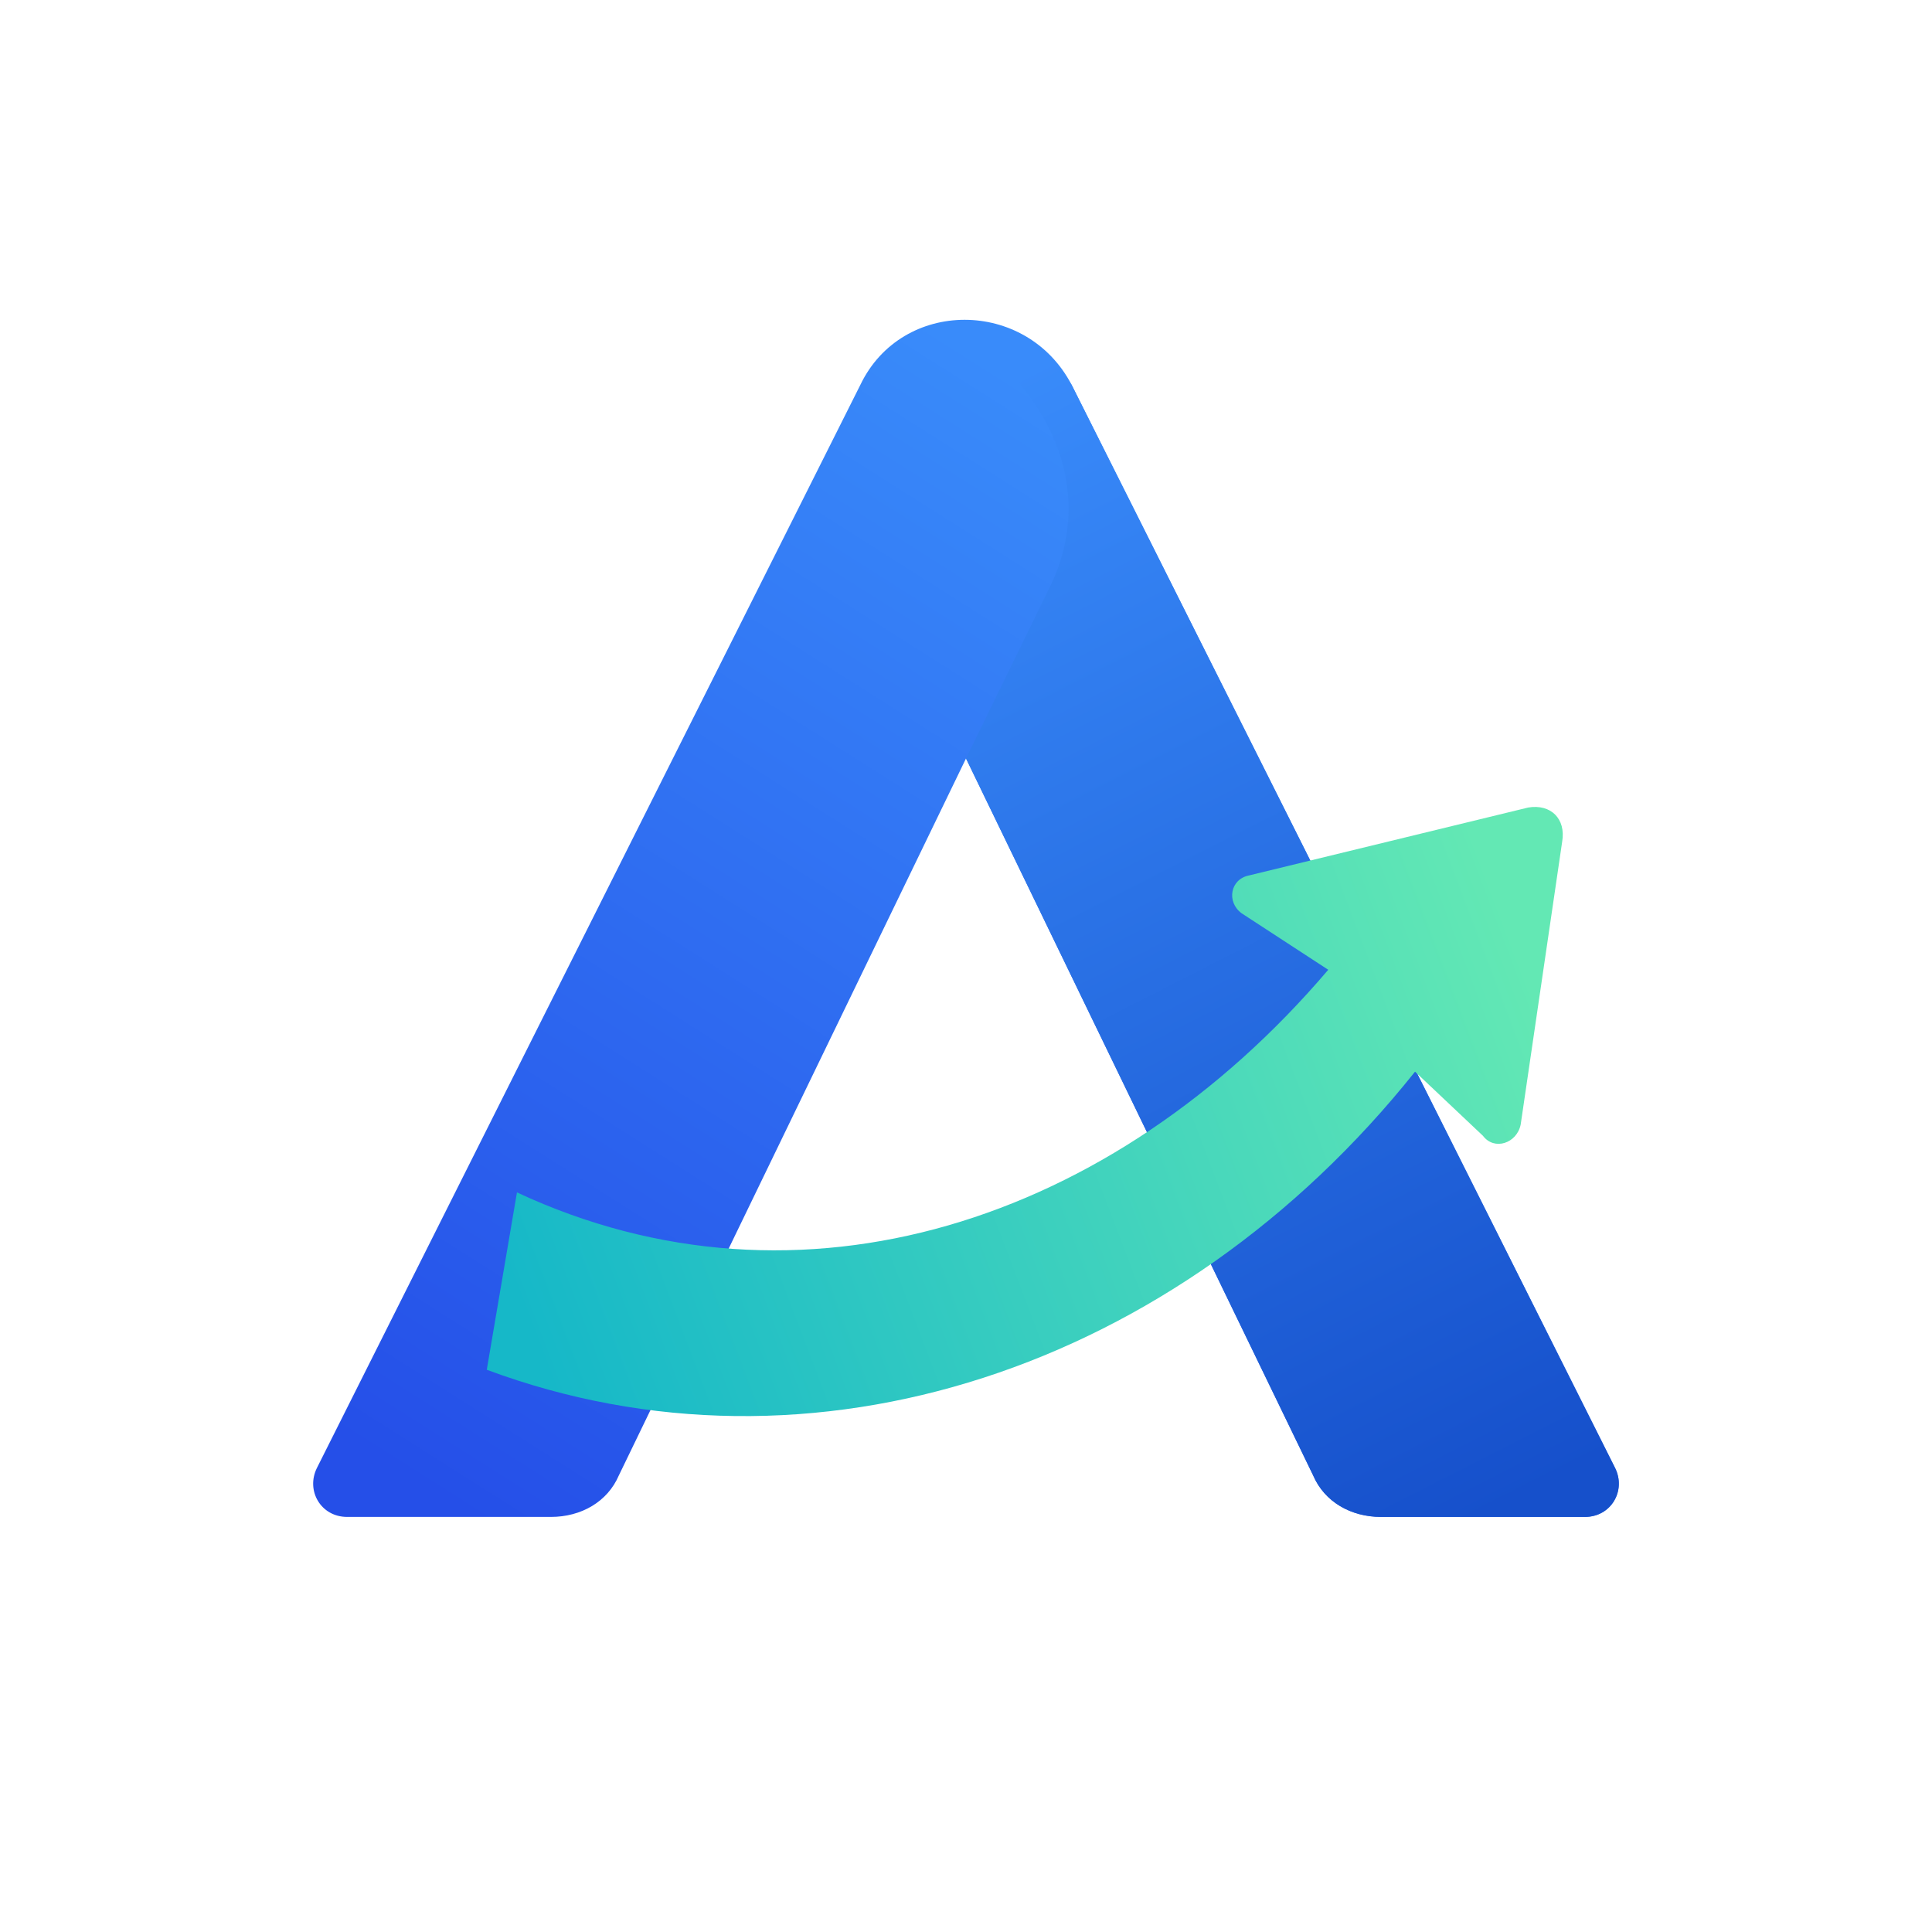
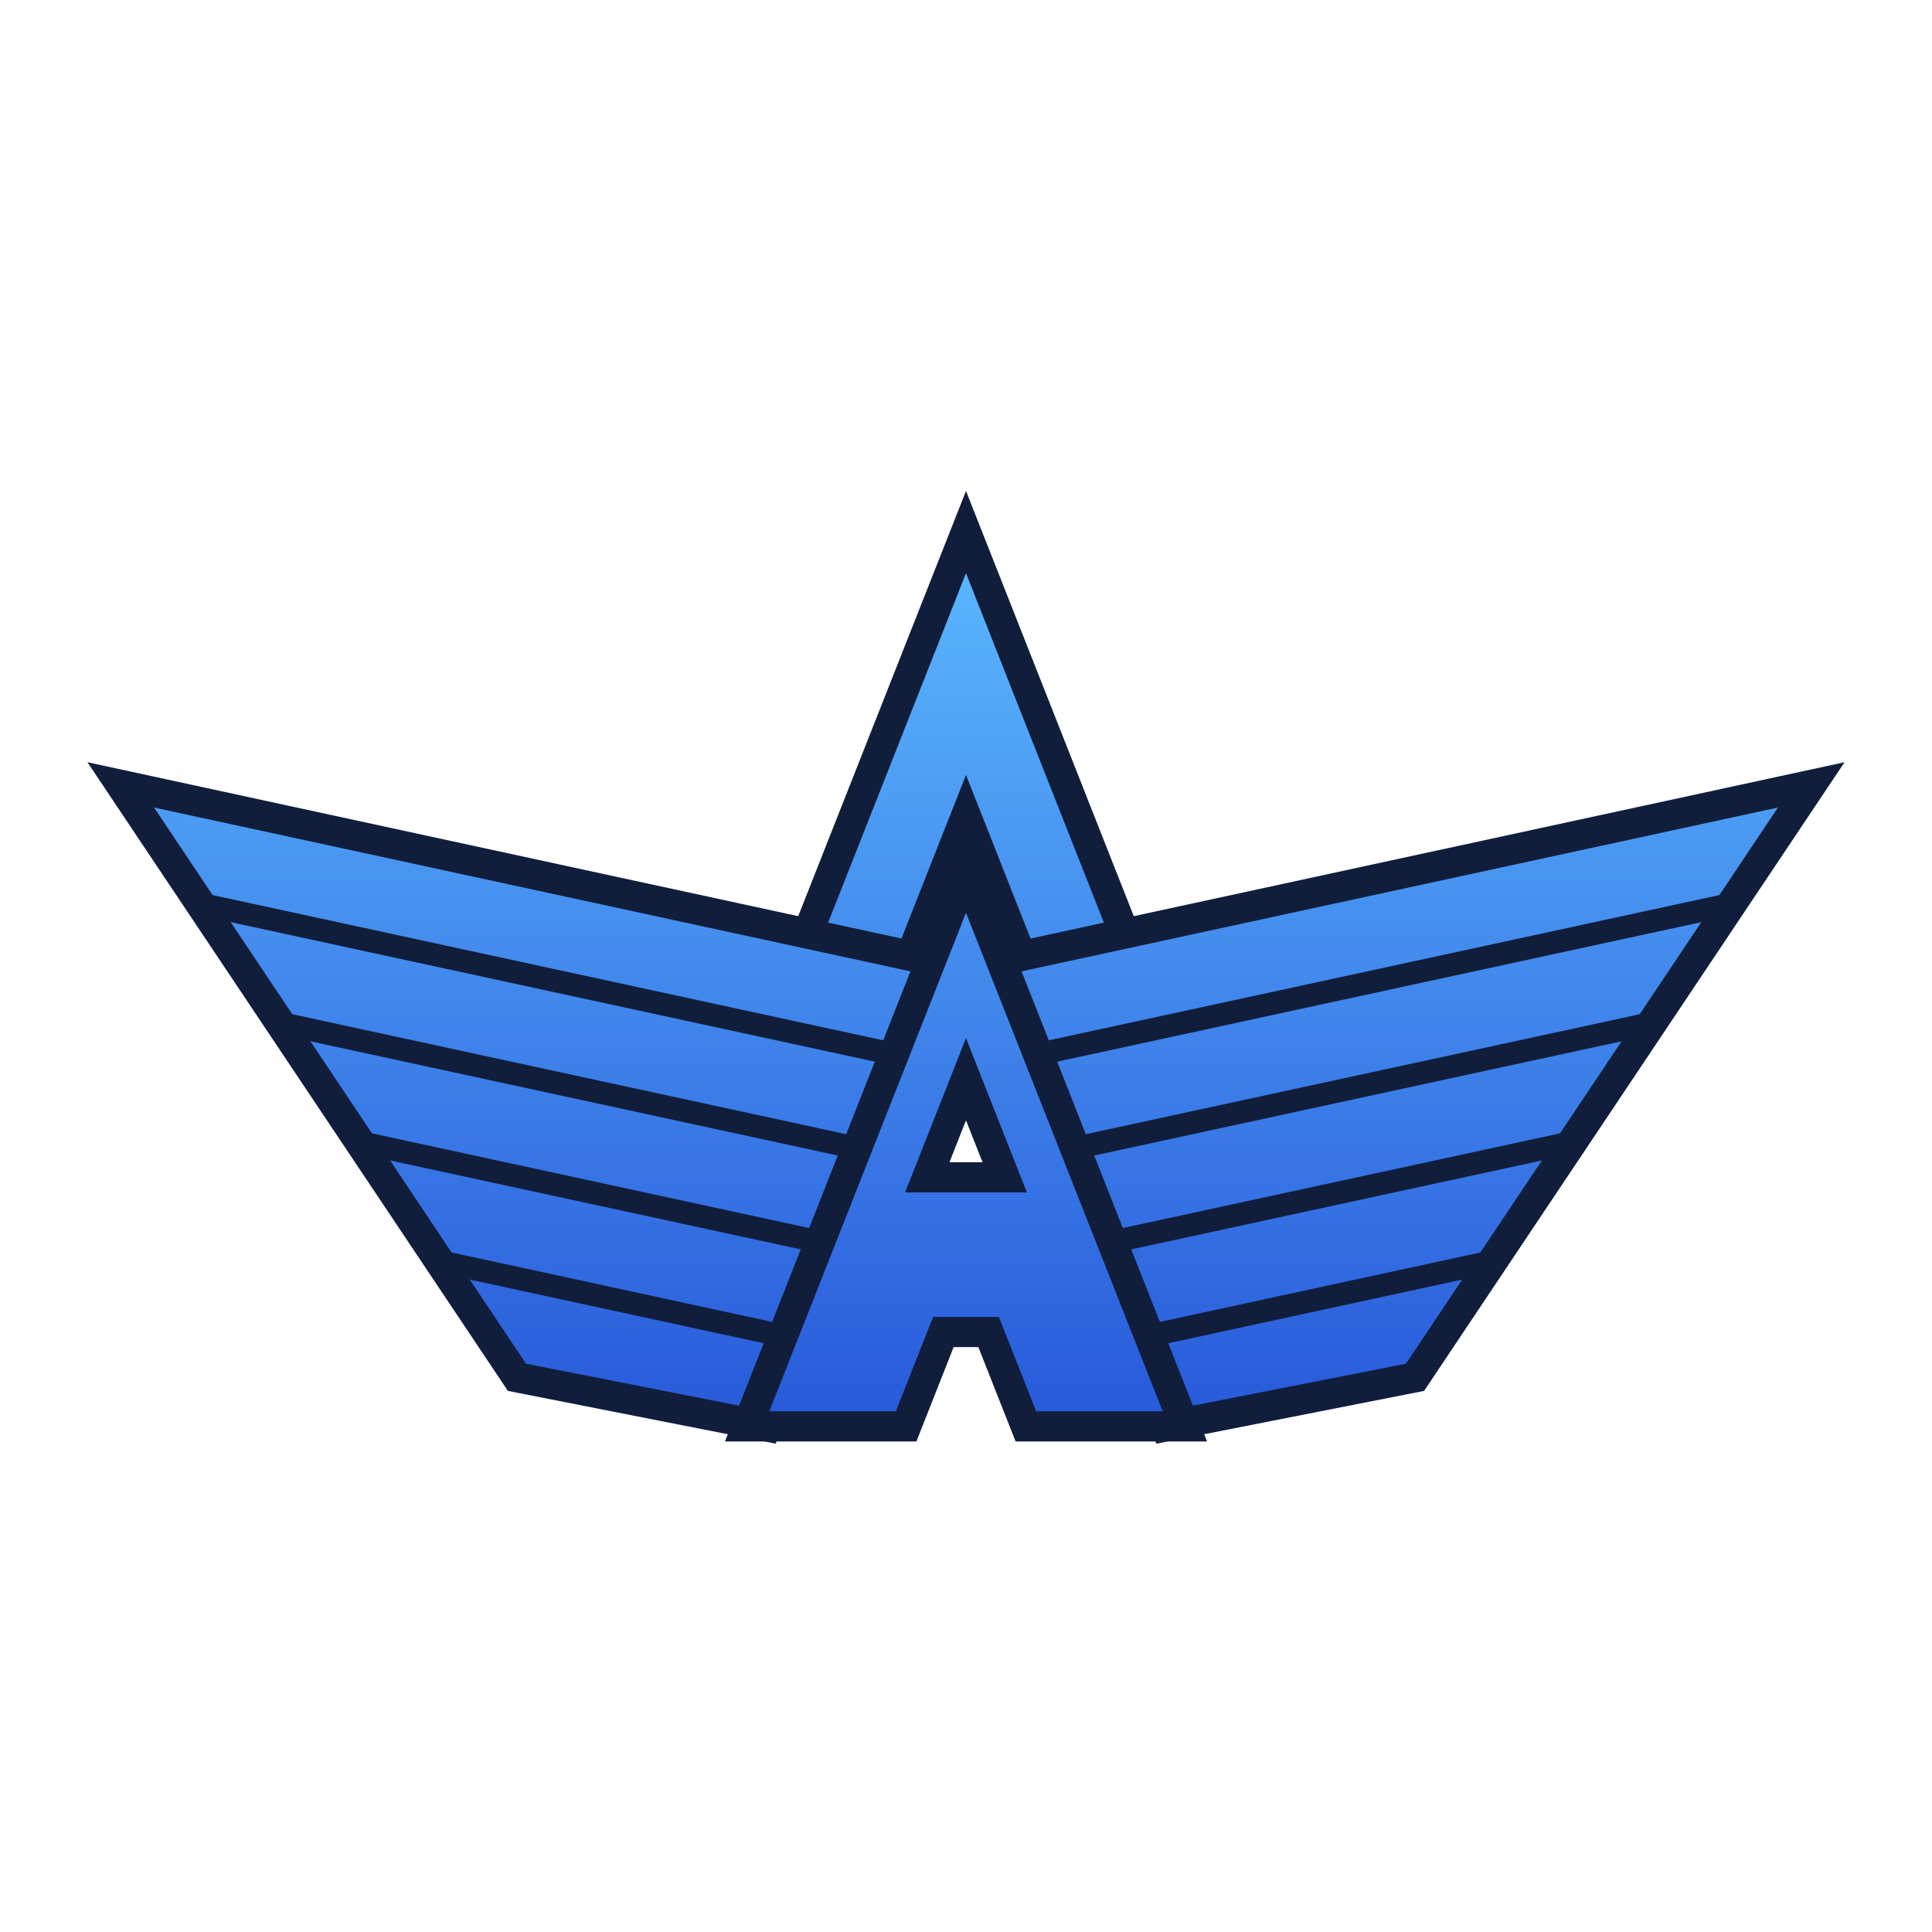
<svg xmlns="http://www.w3.org/2000/svg" width="512" height="512" viewBox="0 0 512 512" fill="none">
  <defs>
-     <linearGradient id="ascent" x1="115" y1="396" x2="293" y2="115" gradientUnits="userSpaceOnUse">
-       <stop stop-color="#254FE8" />
-       <stop offset="1" stop-color="#398BFA" />
+     <linearGradient id="blue" x1="256" y1="106" x2="256" y2="343" gradientUnits="userSpaceOnUse">
+       <stop stop-color="#5CB9FF" />
+       <stop offset="1" stop-color="#2859DA" />
    </linearGradient>
-     <linearGradient id="wing" x1="257" y1="105" x2="405" y2="396" gradientUnits="userSpaceOnUse">
-       <stop stop-color="#398BFA" />
-       <stop offset="1" stop-color="#1650CB" />
-     </linearGradient>
-     <linearGradient id="air" x1="139" y1="350" x2="402" y2="250" gradientUnits="userSpaceOnUse">
-       <stop stop-color="#16B8C8" />
-       <stop offset="1" stop-color="#63E8B4" />
-     </linearGradient>
+     <path id="a" d="M256 196 314 343H271.864L262 318H250L240.136 343H198ZM256 251 245.741 277H266.259Z" fill-rule="evenodd" />
+     <path id="wing-outline" d="M249 220 32 173 137 330 203 343Z" />
+     <clipPath id="wing-clip">
+       <use href="#wing-outline" />
+     </clipPath>
+     <g id="left-wing">
+       <use href="#wing-outline" fill="url(#blue)" />
+       <path d="M32 200 240 245.051M32 227 231 270.101M32 254 222 295.152M32 281 213 320.203" stroke="#101E3C" stroke-width="6" clip-path="url(#wing-clip)" />
+       <use href="#wing-outline" stroke="#101E3C" stroke-width="8" stroke-linejoin="miter" />
+     </g>
  </defs>
-   <path d="M228 102C239 79 272 79 284 102L428 389C431 395 427 402 420 402H366C358 402 351 398 348 391L256 201L164 391C161 398 154 402 146 402H92C85 402 81 395 84 389L228 102Z" fill="url(#ascent)" />
-   <path d="M256 89C267 89 278 93 284 102L428 389C431 395 427 402 420 402H366C358 402 351 398 348 391L256 201L278 156C291 130 278 104 256 89Z" fill="url(#wing)" />
-   <path d="M137 316C212 351 295 324 352 257L329 242C325 239 326 233 331 232L405 214C411 213 415 217 414 223L403 298C402 303 396 305 393 301L375 284C312 363 215 395 129 363L137 316Z" fill="url(#air)" />
+   <g transform="translate(0 35)">
+     <path d="M256 106 300.98 220H271.285L256 181.26 240.715 220H211.02Z" fill="url(#blue)" stroke="#101E3C" stroke-width="8" stroke-linejoin="miter" />
+     <use href="#left-wing" />
+     <use href="#left-wing" transform="translate(512 0) scale(-1 1)" />
+     <use href="#a" fill="url(#blue)" stroke="#101E3C" stroke-width="8" stroke-linejoin="miter" />
+   </g>
</svg>
